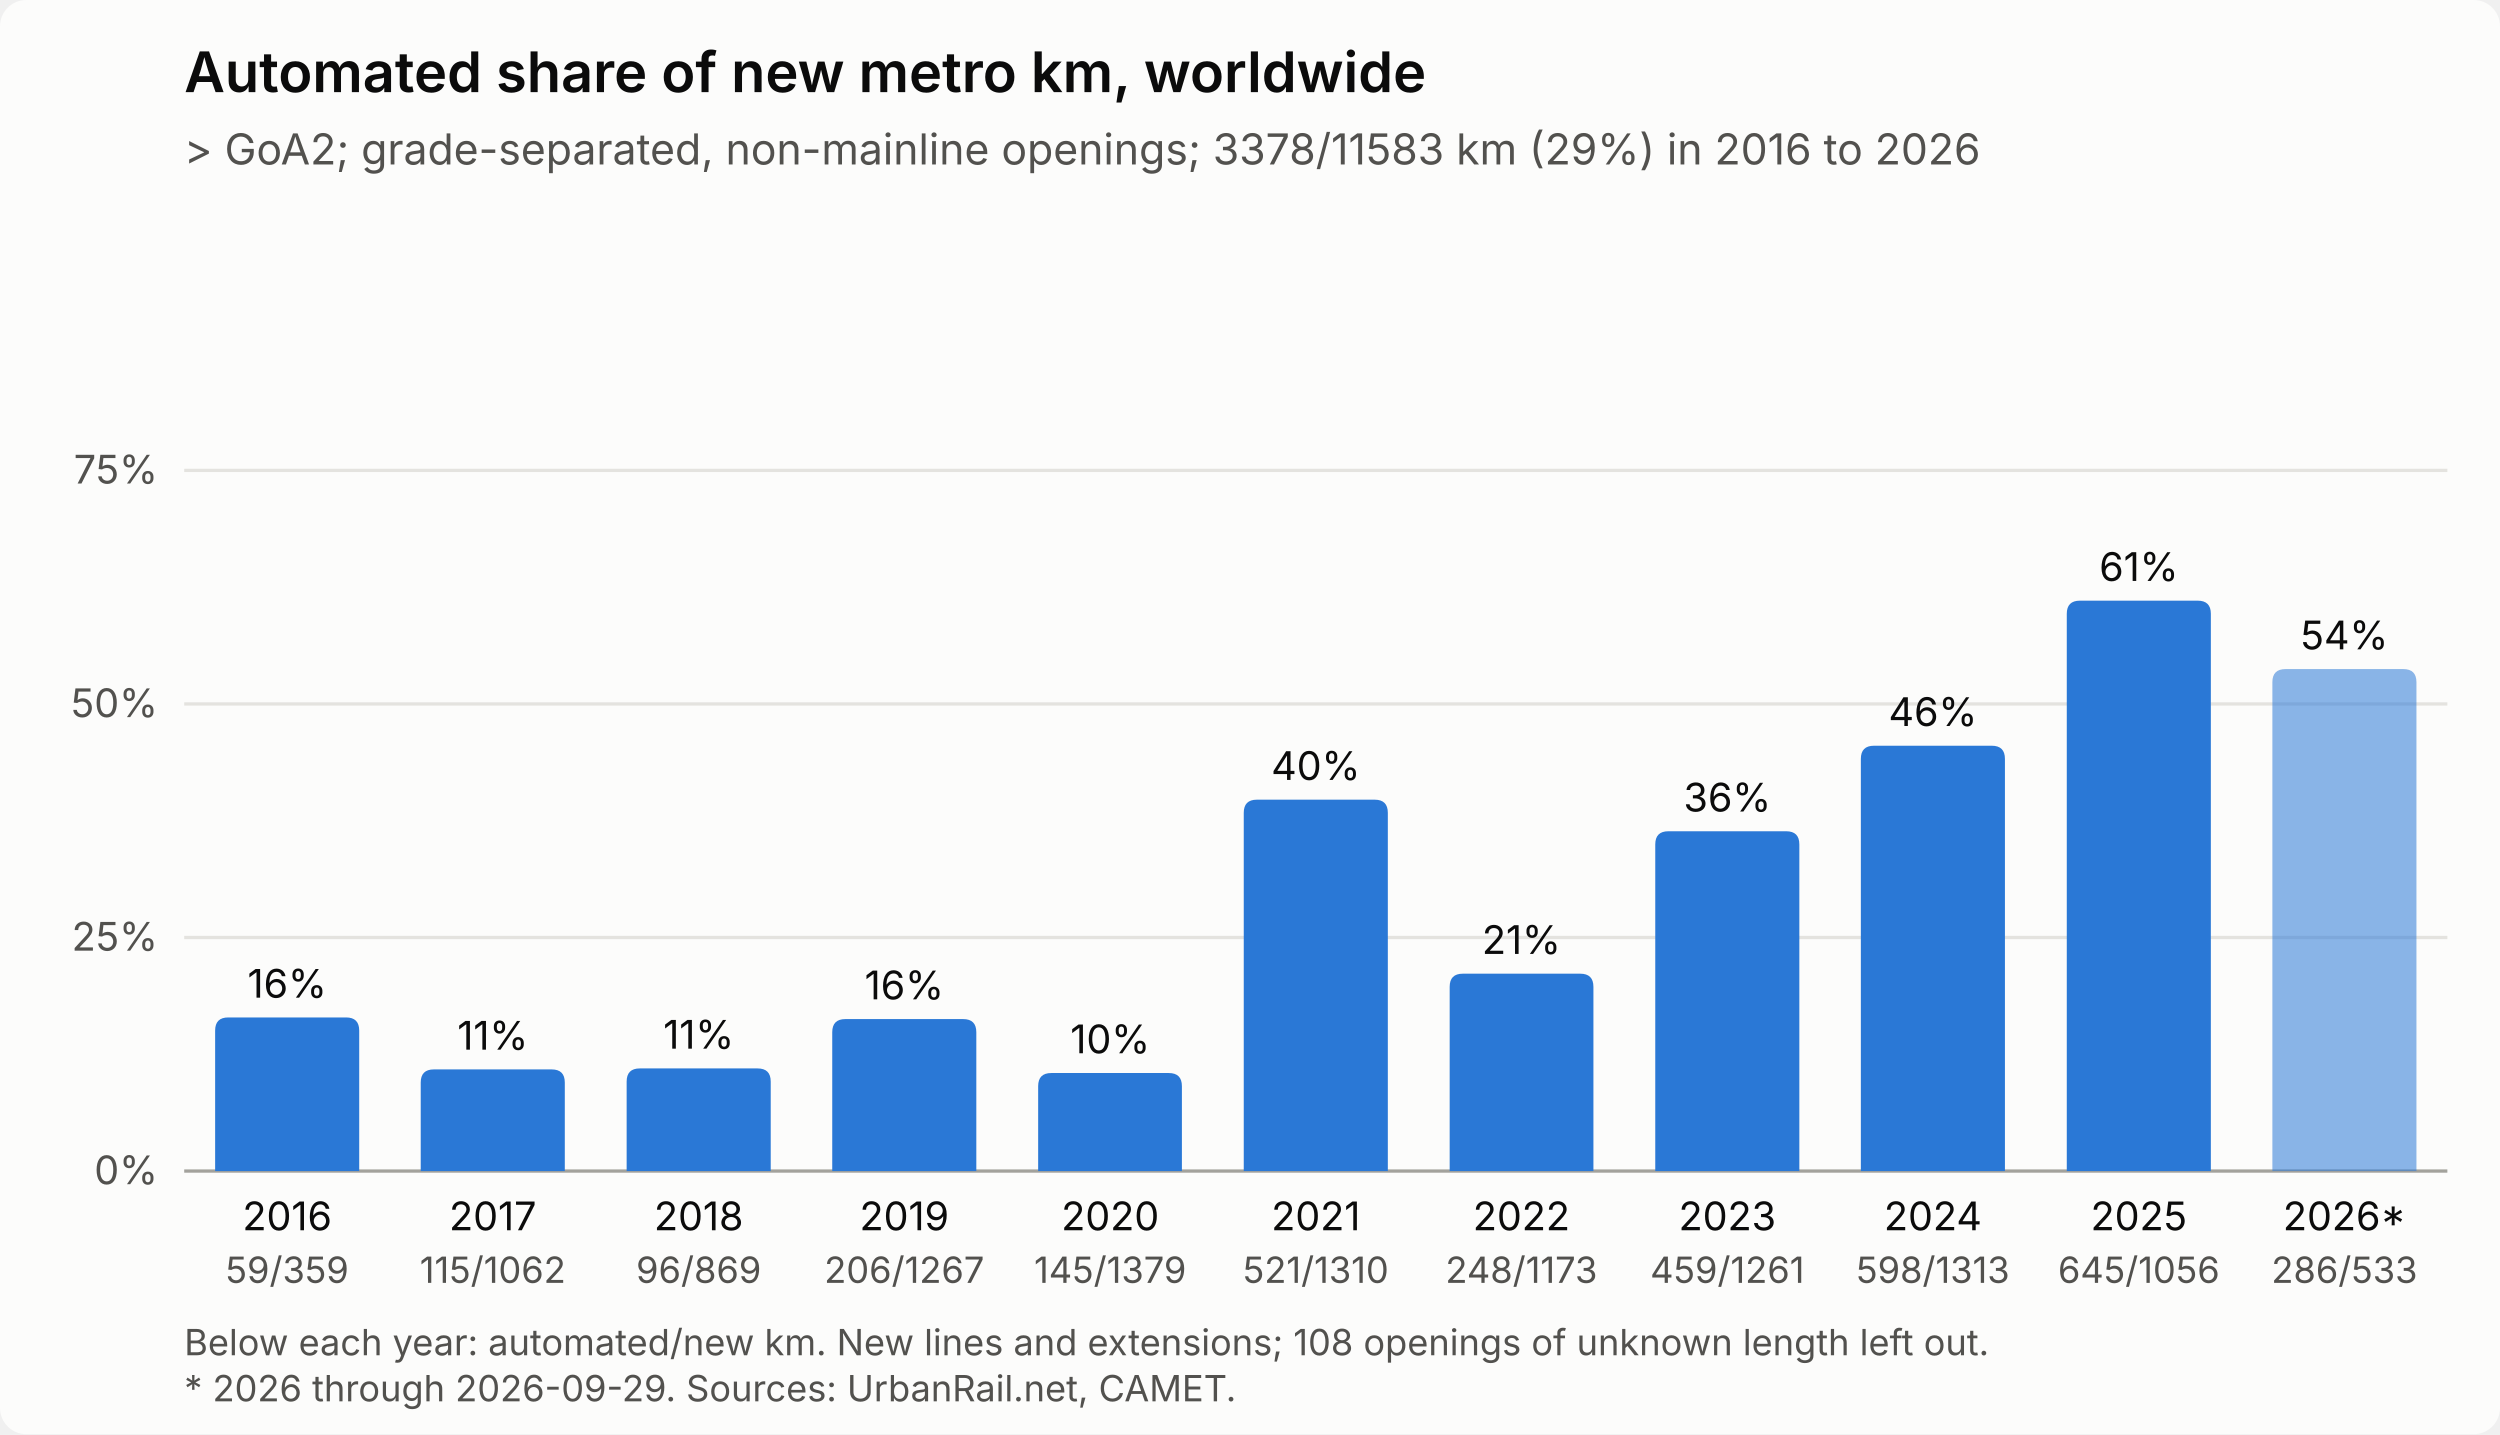
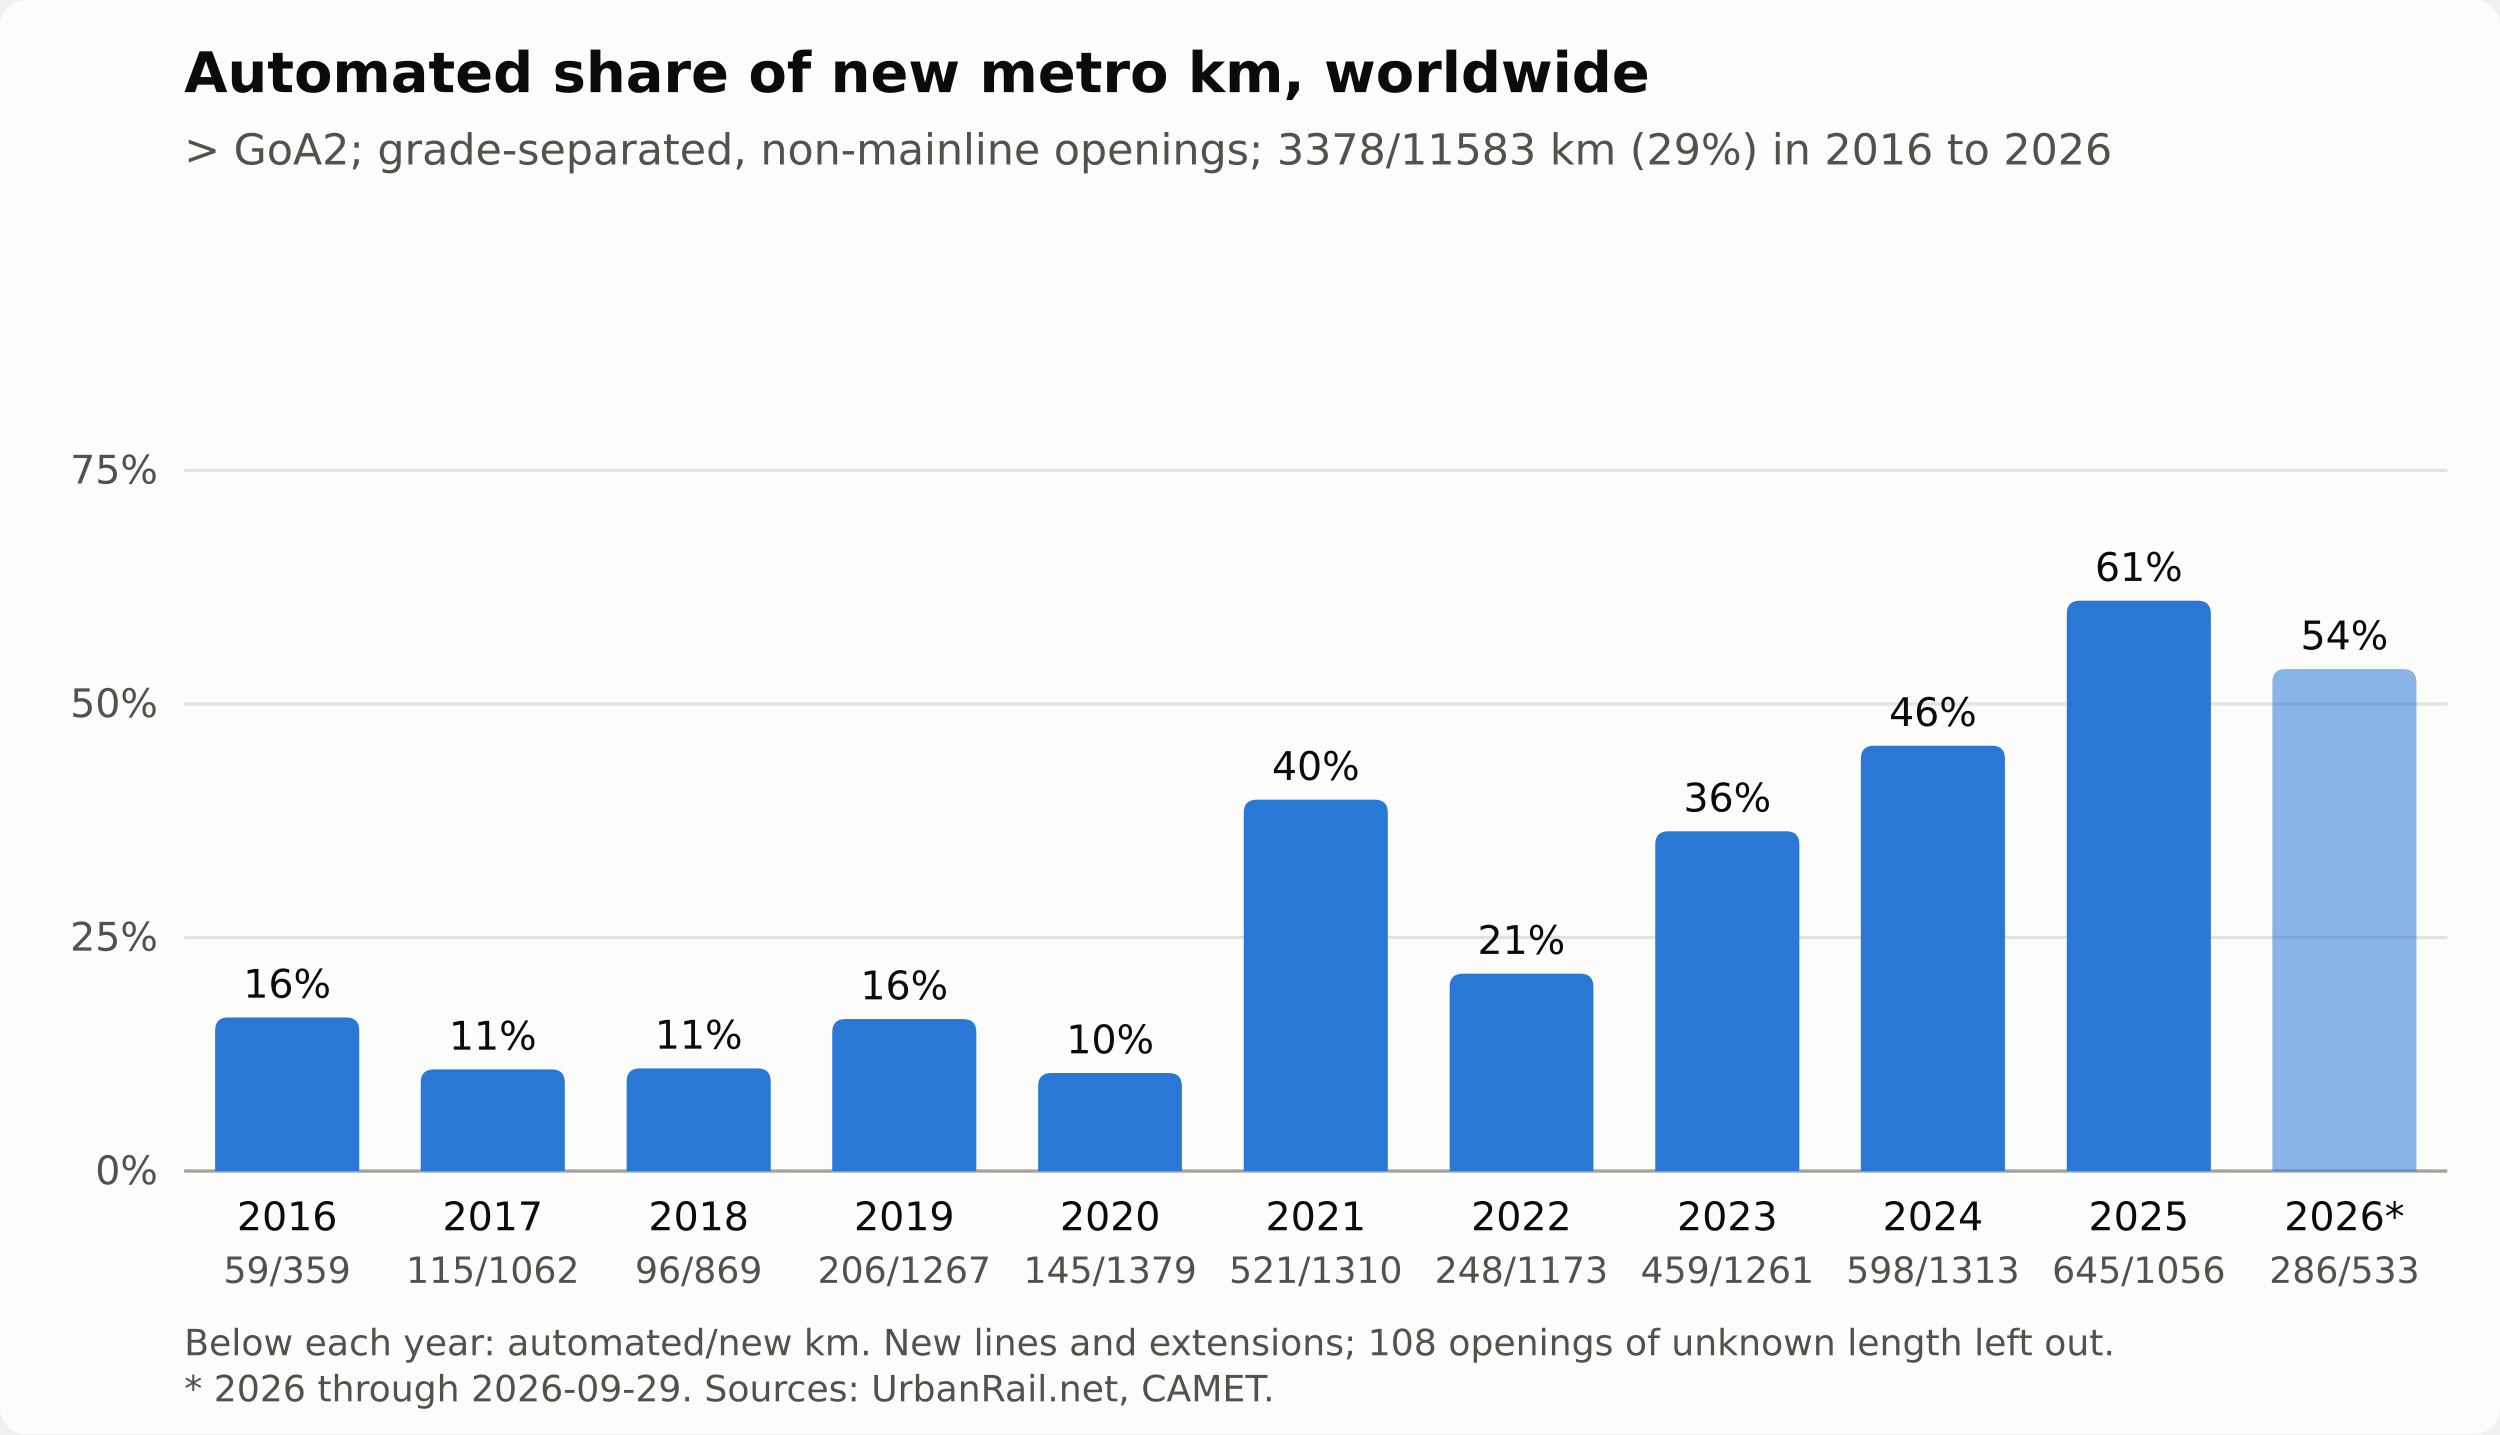
- <svg xmlns="http://www.w3.org/2000/svg" viewBox="0 0 760 436" width="760" height="436" role="img" aria-labelledby="t d" font-family="system-ui, -apple-system, Segoe UI, sans-serif">
+ <svg xmlns="http://www.w3.org/2000/svg" viewBox="0 0 760 436" width="760" height="436" role="img" aria-labelledby="t d" font-family="system-ui, -apple-system, Segoe UI, DejaVu Sans, sans-serif">
  <style>
.bg{fill:#fcfcfb}.bar{fill:#2a78d6}.bar.partial{fill-opacity:.55}
.grid{stroke:#e4e3df;stroke-width:1}.axis{stroke:#a3a29c;stroke-width:1}
.t1{fill:#0b0b0b}.t2{fill:#52514e}
@media (prefers-color-scheme: dark){
.bg{fill:#1a1a19}.bar{fill:#3987e5}.grid{stroke:#2e2e2c}.axis{stroke:#5d5c57}
.t1{fill:#ffffff}.t2{fill:#c3c2b7}}
</style>
  <rect class="bg" width="760" height="436" rx="8" />
  <text class="t1" x="56" y="28" font-size="17" font-weight="600">Automated share of new metro km, worldwide</text>
  <text class="t2" x="56" y="50" font-size="13">&gt; GoA2; grade-separated, non-mainline openings; 3378/11583 km (29%) in 2016 to 2026</text>
  <line class="axis" x1="56" x2="744" y1="356.0" y2="356.0" />
  <text class="t2" x="48" y="360.0" font-size="12" text-anchor="end">0%</text>
  <line class="grid" x1="56" x2="744" y1="285.0" y2="285.0" />
  <text class="t2" x="48" y="289.0" font-size="12" text-anchor="end">25%</text>
  <line class="grid" x1="56" x2="744" y1="214.0" y2="214.0" />
  <text class="t2" x="48" y="218.0" font-size="12" text-anchor="end">50%</text>
  <line class="grid" x1="56" x2="744" y1="143.0" y2="143.0" />
  <text class="t2" x="48" y="147.0" font-size="12" text-anchor="end">75%</text>
  <g>
    <rect x="56.0" y="72" width="62.5" height="284" fill="transparent" />
    <path class="bar" d="M65.4,356.0 V313.3 Q65.4,309.3 69.4,309.3 H105.2 Q109.2,309.3 109.2,313.3 V356.0 Z" />
    <text class="t1" x="87.3" y="303.3" font-size="12" text-anchor="middle">16%</text>
  </g>
  <text class="t1" x="87.3" y="374.0" font-size="12" text-anchor="middle">2016</text>
  <text class="t2" x="87.3" y="390.0" font-size="11" text-anchor="middle">59/359</text>
  <g>
    <rect x="118.5" y="72" width="62.5" height="284" fill="transparent" />
    <path class="bar" d="M127.9,356.0 V329.1 Q127.9,325.1 131.9,325.1 H167.7 Q171.7,325.1 171.7,329.1 V356.0 Z" />
    <text class="t1" x="149.8" y="319.1" font-size="12" text-anchor="middle">11%</text>
  </g>
  <text class="t1" x="149.8" y="374.0" font-size="12" text-anchor="middle">2017</text>
  <text class="t2" x="149.8" y="390.0" font-size="11" text-anchor="middle">115/1062</text>
  <g>
    <rect x="181.1" y="72" width="62.5" height="284" fill="transparent" />
    <path class="bar" d="M190.5,356.0 V328.8 Q190.5,324.8 194.5,324.8 H230.3 Q234.3,324.8 234.3,328.8 V356.0 Z" />
    <text class="t1" x="212.4" y="318.8" font-size="12" text-anchor="middle">11%</text>
  </g>
  <text class="t1" x="212.4" y="374.0" font-size="12" text-anchor="middle">2018</text>
  <text class="t2" x="212.4" y="390.0" font-size="11" text-anchor="middle">96/869</text>
  <g>
    <rect x="243.6" y="72" width="62.5" height="284" fill="transparent" />
    <path class="bar" d="M253.0,356.0 V313.8 Q253.0,309.8 257.0,309.8 H292.8 Q296.8,309.8 296.8,313.8 V356.0 Z" />
    <text class="t1" x="274.9" y="303.8" font-size="12" text-anchor="middle">16%</text>
  </g>
  <text class="t1" x="274.9" y="374.0" font-size="12" text-anchor="middle">2019</text>
  <text class="t2" x="274.9" y="390.0" font-size="11" text-anchor="middle">206/1267</text>
  <g>
    <rect x="306.2" y="72" width="62.5" height="284" fill="transparent" />
    <path class="bar" d="M315.6,356.0 V330.2 Q315.6,326.2 319.6,326.2 H355.3 Q359.3,326.2 359.3,330.2 V356.0 Z" />
    <text class="t1" x="337.5" y="320.2" font-size="12" text-anchor="middle">10%</text>
  </g>
  <text class="t1" x="337.5" y="374.0" font-size="12" text-anchor="middle">2020</text>
  <text class="t2" x="337.5" y="390.0" font-size="11" text-anchor="middle">145/1379</text>
  <g>
    <rect x="368.7" y="72" width="62.5" height="284" fill="transparent" />
    <path class="bar" d="M378.1,356.0 V247.1 Q378.1,243.1 382.1,243.1 H417.9 Q421.9,243.1 421.9,247.1 V356.0 Z" />
    <text class="t1" x="400.0" y="237.1" font-size="12" text-anchor="middle">40%</text>
  </g>
  <text class="t1" x="400.0" y="374.0" font-size="12" text-anchor="middle">2021</text>
  <text class="t2" x="400.0" y="390.0" font-size="11" text-anchor="middle">521/1310</text>
  <g>
    <rect x="431.3" y="72" width="62.5" height="284" fill="transparent" />
    <path class="bar" d="M440.7,356.0 V300.0 Q440.7,296.0 444.7,296.0 H480.4 Q484.4,296.0 484.4,300.0 V356.0 Z" />
    <text class="t1" x="462.5" y="290.0" font-size="12" text-anchor="middle">21%</text>
  </g>
  <text class="t1" x="462.5" y="374.0" font-size="12" text-anchor="middle">2022</text>
  <text class="t2" x="462.5" y="390.0" font-size="11" text-anchor="middle">248/1173</text>
  <g>
    <rect x="493.8" y="72" width="62.5" height="284" fill="transparent" />
    <path class="bar" d="M503.2,356.0 V256.7 Q503.2,252.7 507.2,252.7 H543.0 Q547.0,252.7 547.0,256.7 V356.0 Z" />
    <text class="t1" x="525.1" y="246.7" font-size="12" text-anchor="middle">36%</text>
  </g>
  <text class="t1" x="525.1" y="374.0" font-size="12" text-anchor="middle">2023</text>
  <text class="t2" x="525.1" y="390.0" font-size="11" text-anchor="middle">459/1261</text>
  <g>
    <rect x="556.4" y="72" width="62.5" height="284" fill="transparent" />
    <path class="bar" d="M565.7,356.0 V230.7 Q565.7,226.7 569.7,226.7 H605.5 Q609.5,226.7 609.5,230.7 V356.0 Z" />
    <text class="t1" x="587.6" y="220.7" font-size="12" text-anchor="middle">46%</text>
  </g>
  <text class="t1" x="587.6" y="374.0" font-size="12" text-anchor="middle">2024</text>
  <text class="t2" x="587.6" y="390.0" font-size="11" text-anchor="middle">598/1313</text>
  <g>
    <rect x="618.9" y="72" width="62.5" height="284" fill="transparent" />
    <path class="bar" d="M628.3,356.0 V186.6 Q628.3,182.6 632.3,182.6 H668.1 Q672.1,182.6 672.1,186.6 V356.0 Z" />
    <text class="t1" x="650.2" y="176.6" font-size="12" text-anchor="middle">61%</text>
  </g>
  <text class="t1" x="650.2" y="374.0" font-size="12" text-anchor="middle">2025</text>
  <text class="t2" x="650.2" y="390.0" font-size="11" text-anchor="middle">645/1056</text>
  <g>
    <rect x="681.5" y="72" width="62.5" height="284" fill="transparent" />
    <path class="bar partial" d="M690.8,356.0 V207.4 Q690.8,203.4 694.8,203.4 H730.6 Q734.6,203.4 734.6,207.4 V356.0 Z" />
    <text class="t1" x="712.7" y="197.4" font-size="12" text-anchor="middle">54%</text>
  </g>
  <text class="t1" x="712.7" y="374.0" font-size="12" text-anchor="middle">2026*</text>
  <text class="t2" x="712.7" y="390.0" font-size="11" text-anchor="middle">286/533</text>
  <text class="t2" x="56" y="412" font-size="11">Below each year: automated/new km. New lines and extensions; 108 openings of unknown length left out.</text>
  <text class="t2" x="56" y="426" font-size="11">* 2026 through 2026-09-29. Sources: UrbanRail.net, CAMET.</text>
</svg>
